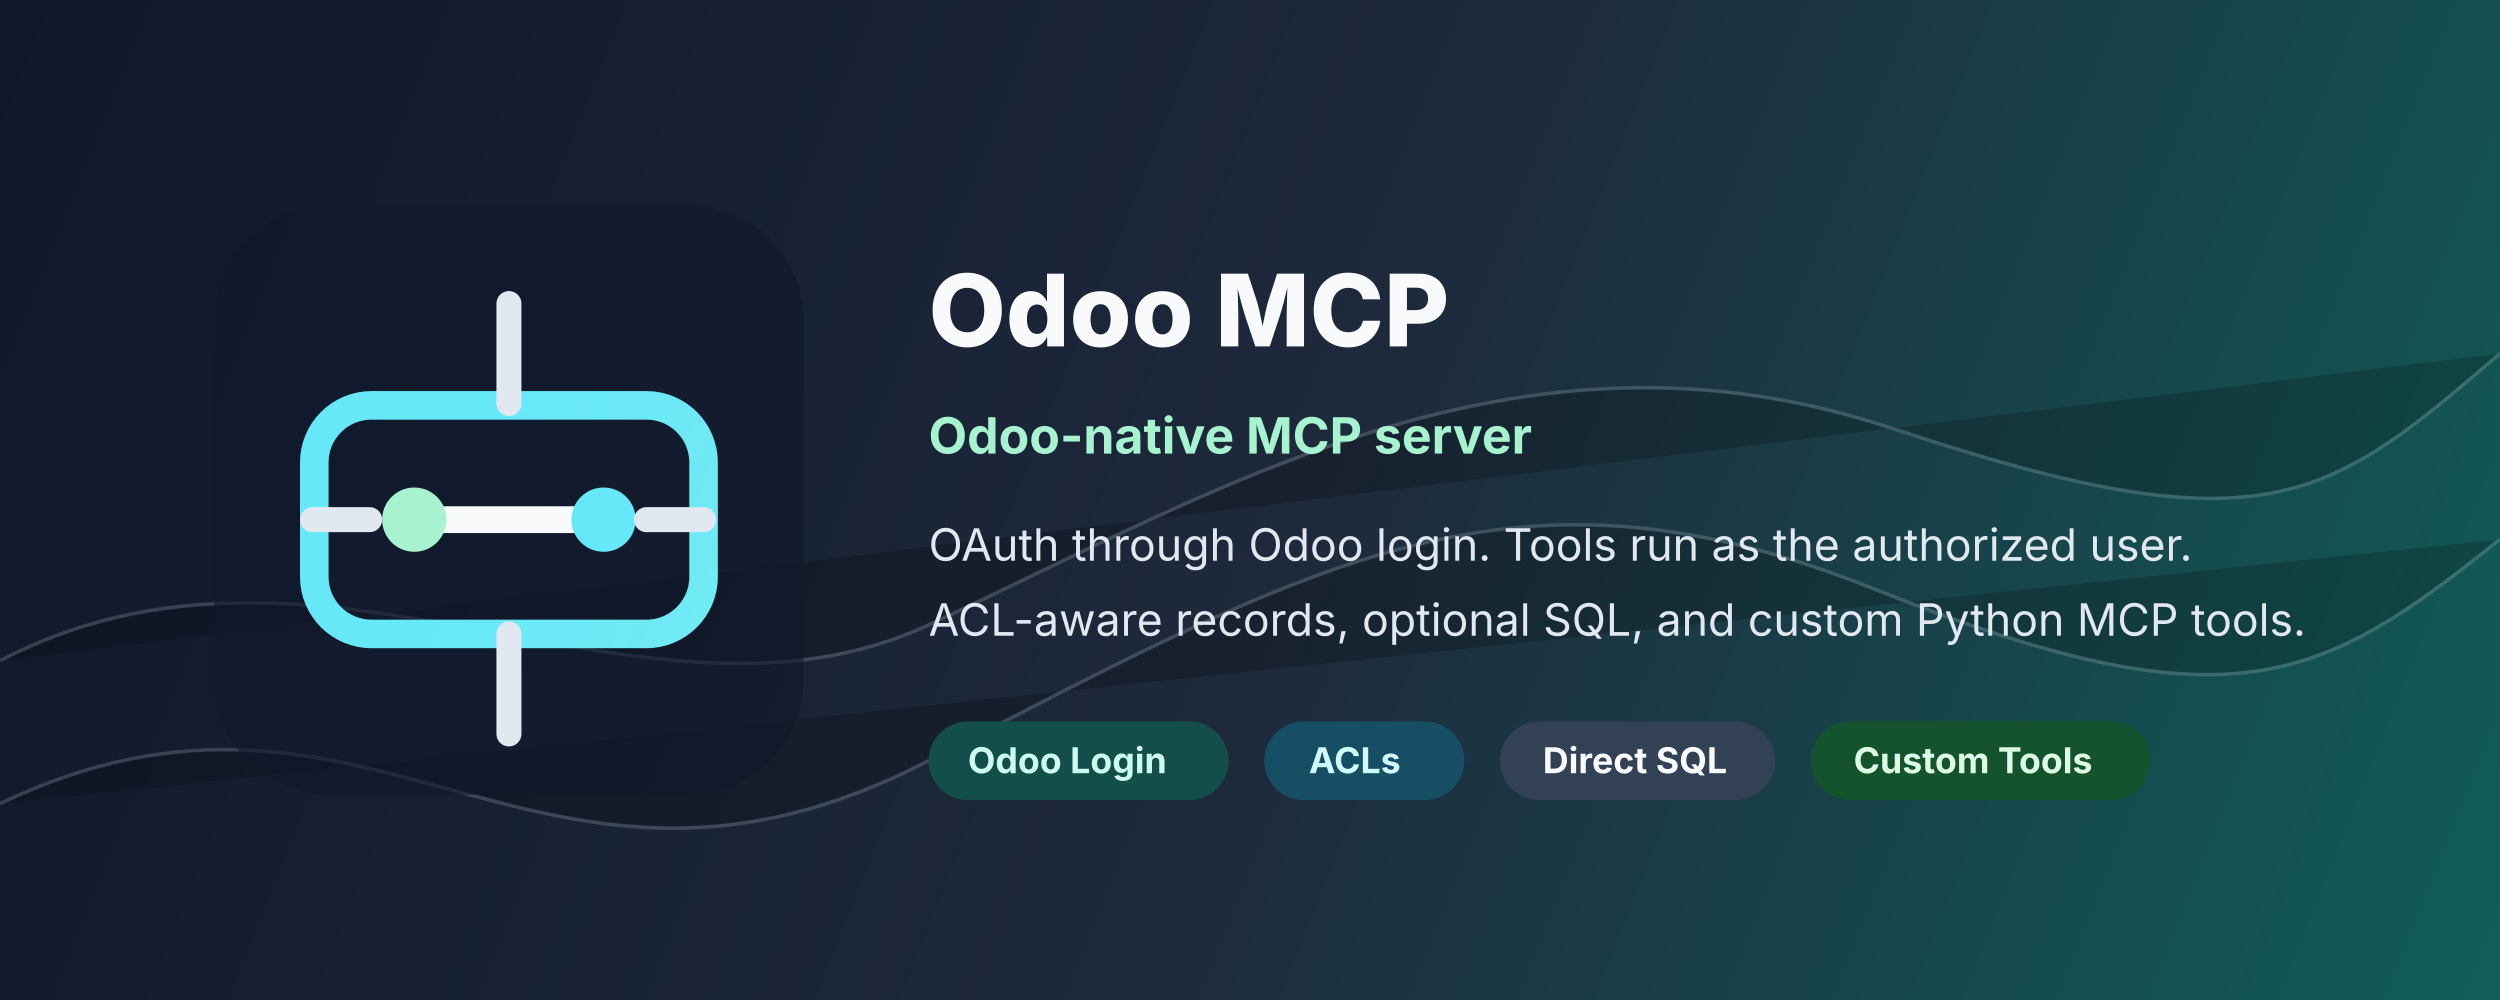
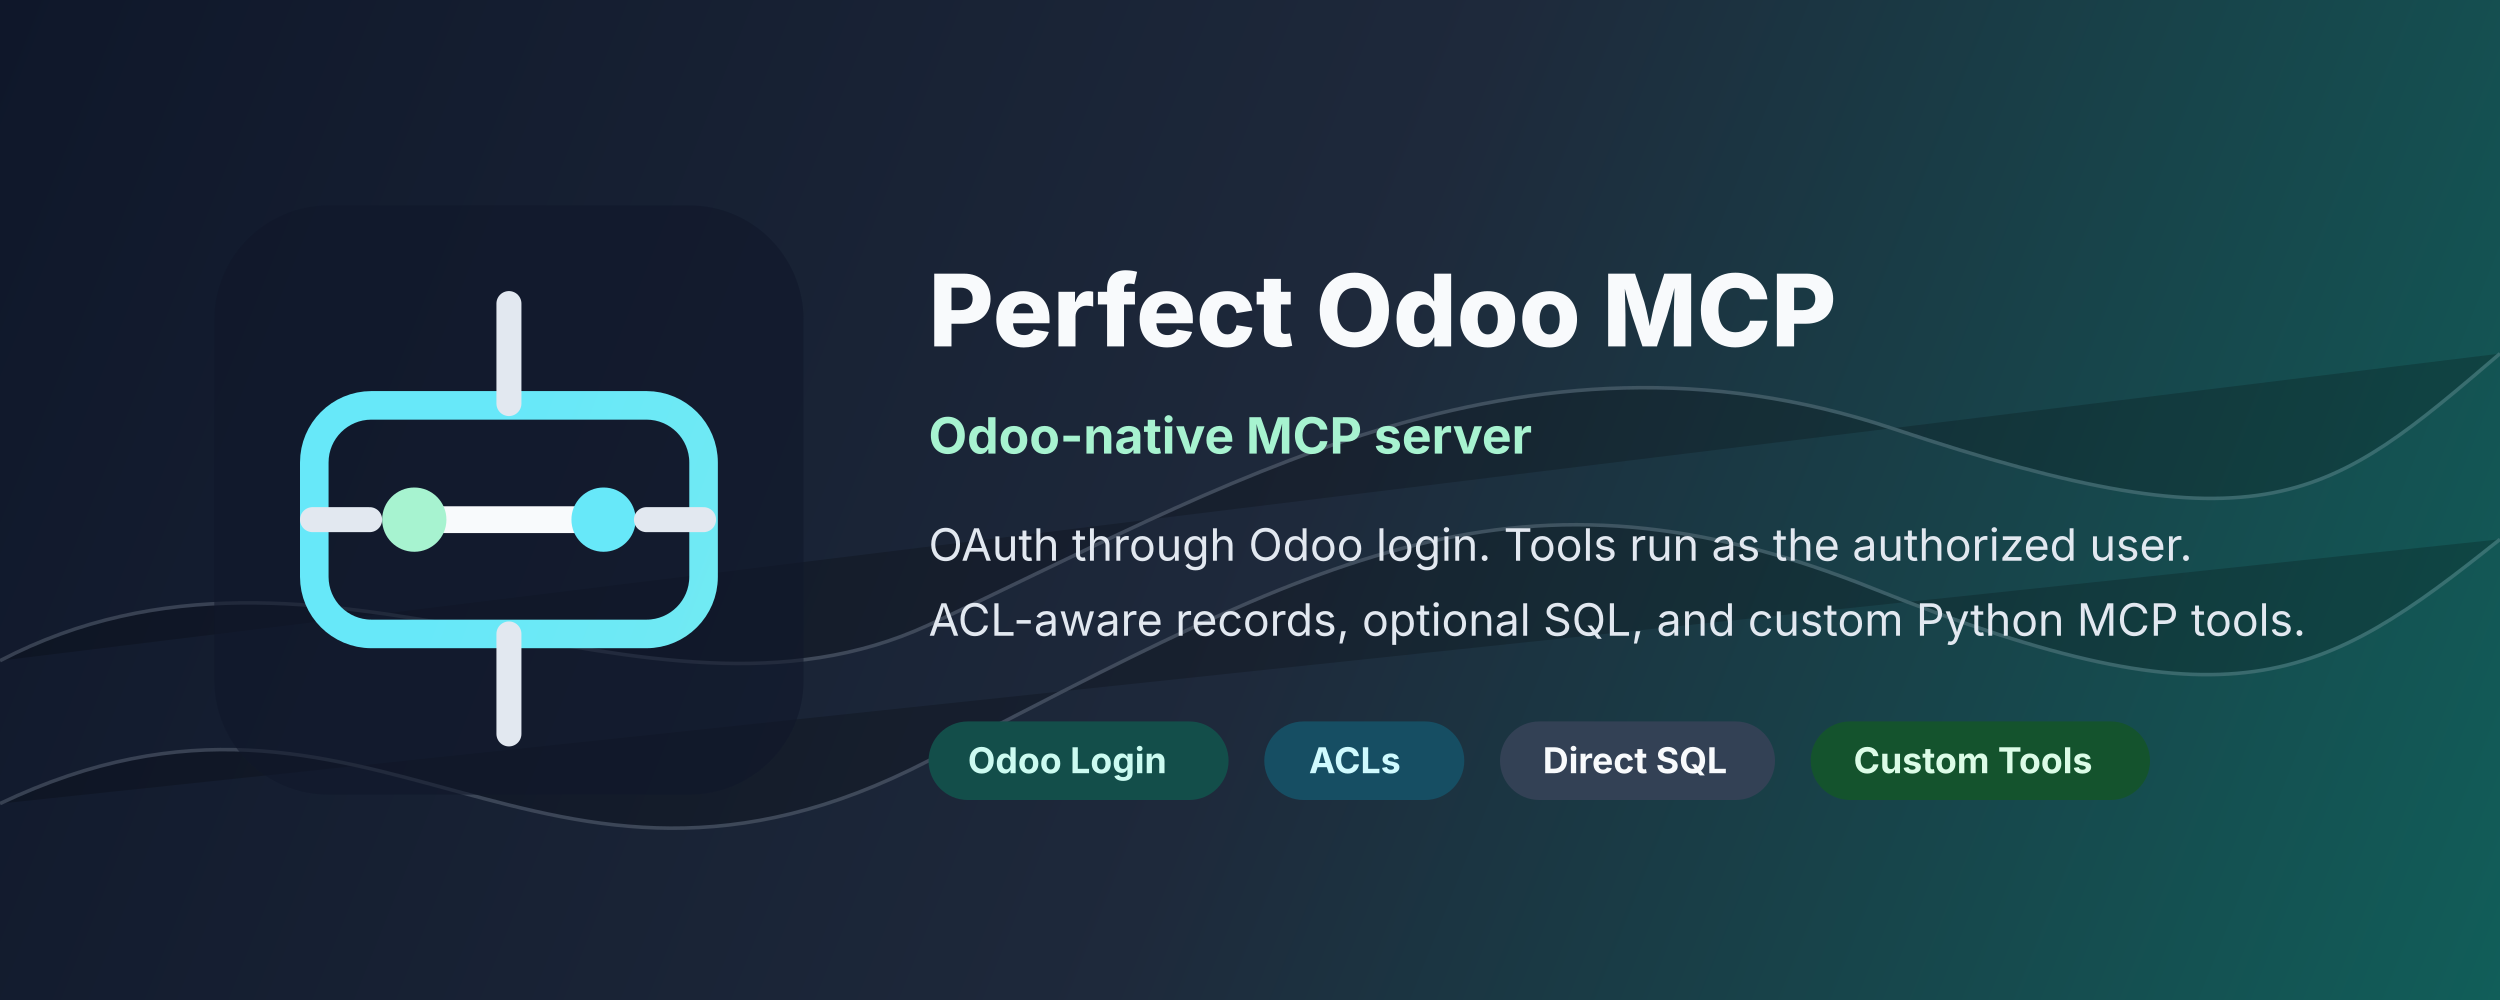
- <svg xmlns="http://www.w3.org/2000/svg" width="1400" height="560" viewBox="0 0 1400 560" role="img" aria-label="Odoo MCP banner">
+ <svg xmlns="http://www.w3.org/2000/svg" width="1400" height="560" viewBox="0 0 1400 560" role="img" aria-label="Perfect Odoo MCP banner">
  <defs>
    <linearGradient id="bg" x1="0" y1="0" x2="1400" y2="560" gradientUnits="userSpaceOnUse">
      <stop offset="0" stop-color="#0f172a" />
      <stop offset="0.52" stop-color="#1e293b" />
      <stop offset="1" stop-color="#115e59" />
    </linearGradient>
    <linearGradient id="accent" x1="160" y1="120" x2="1110" y2="480" gradientUnits="userSpaceOnUse">
      <stop offset="0" stop-color="#67e8f9" />
      <stop offset="1" stop-color="#a7f3d0" />
    </linearGradient>
  </defs>
  <rect width="1400" height="560" fill="url(#bg)" />
  <g opacity="0.2" stroke="#cbd5e1" stroke-width="2">
    <path d="M0 450C210 350 300 540 520 426S850 250 1050 330s250 52 350-28" />
    <path d="M0 370c180-94 360 54 520-20s330-180 540-110 244 40 340-42" />
  </g>
  <g transform="translate(120 115)">
    <rect width="330" height="330" rx="64" fill="#0f172a" opacity="0.58" />
    <path d="M88 112h154a32 32 0 0 1 32 32v64a32 32 0 0 1-32 32H88a32 32 0 0 1-32-32v-64a32 32 0 0 1 32-32Z" fill="none" stroke="url(#accent)" stroke-width="16" />
    <path d="M112 176h106" stroke="#f8fafc" stroke-width="15" stroke-linecap="round" />
    <circle cx="112" cy="176" r="18" fill="#a7f3d0" />
    <circle cx="218" cy="176" r="18" fill="#67e8f9" />
    <path d="M165 55v56M165 240v56M55 176h32M242 176h32" stroke="#e2e8f0" stroke-width="14" stroke-linecap="round" />
  </g>
  <g transform="translate(520 136)">
-     <text x="0" y="58" fill="#f8fafc" font-family="Inter, Arial, sans-serif" font-size="56" font-weight="800">Odoo MCP</text>
+     <text x="0" y="58" fill="#f8fafc" font-family="Inter, Arial, sans-serif" font-size="56" font-weight="800">Perfect Odoo MCP</text>
    <text x="0" y="118" fill="#a7f3d0" font-family="Inter, Arial, sans-serif" font-size="28" font-weight="700">Odoo-native MCP server</text>
    <text x="0" y="178" fill="#e2e8f0" font-family="Inter, Arial, sans-serif" font-size="25">OAuth through Odoo login. Tools run as the authorized user.</text>
    <text x="0" y="220" fill="#e2e8f0" font-family="Inter, Arial, sans-serif" font-size="25">ACL-aware records, optional SQL, and custom Python MCP tools.</text>
    <g transform="translate(0 268)" font-family="Inter, Arial, sans-serif" font-size="20" font-weight="700">
      <rect x="0" y="0" width="168" height="44" rx="22" fill="#134e4a" />
      <text x="22" y="29" fill="#ccfbf1">Odoo Login</text>
      <rect x="188" y="0" width="112" height="44" rx="22" fill="#164e63" />
      <text x="213" y="29" fill="#cffafe">ACLs</text>
      <rect x="320" y="0" width="154" height="44" rx="22" fill="#334155" />
      <text x="344" y="29" fill="#f8fafc">Direct SQL</text>
      <rect x="494" y="0" width="190" height="44" rx="22" fill="#14532d" />
      <text x="518" y="29" fill="#dcfce7">Custom Tools</text>
    </g>
  </g>
</svg>
